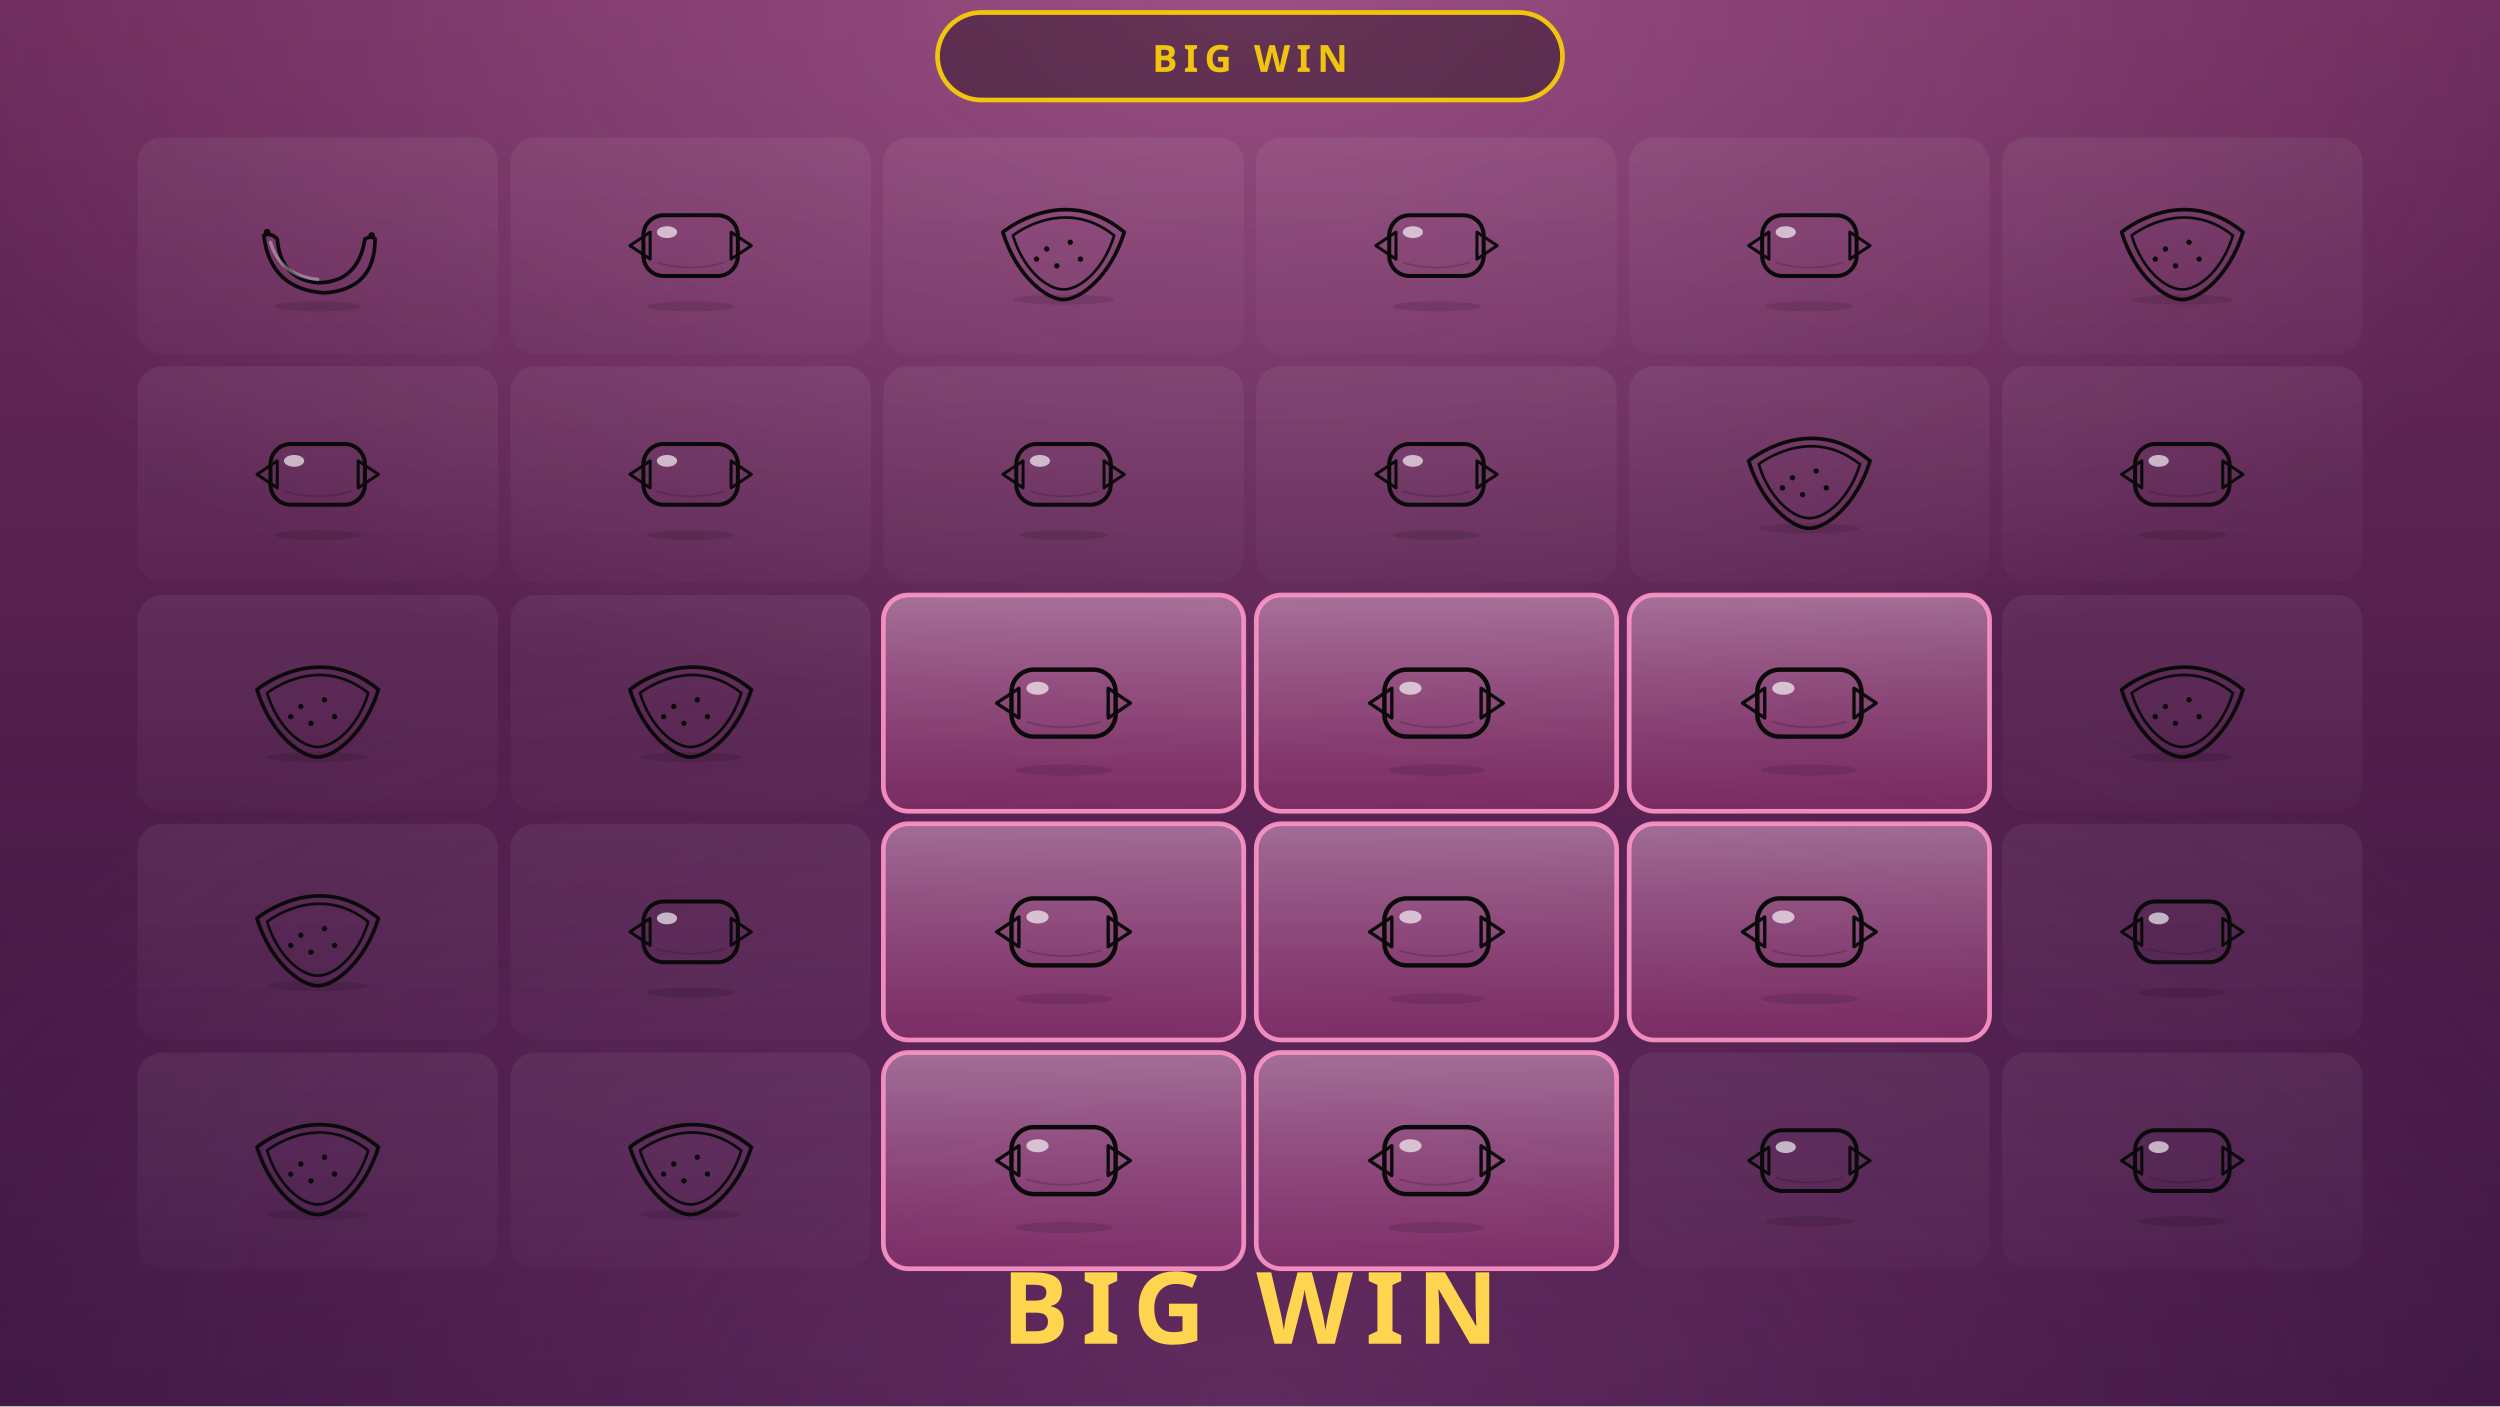
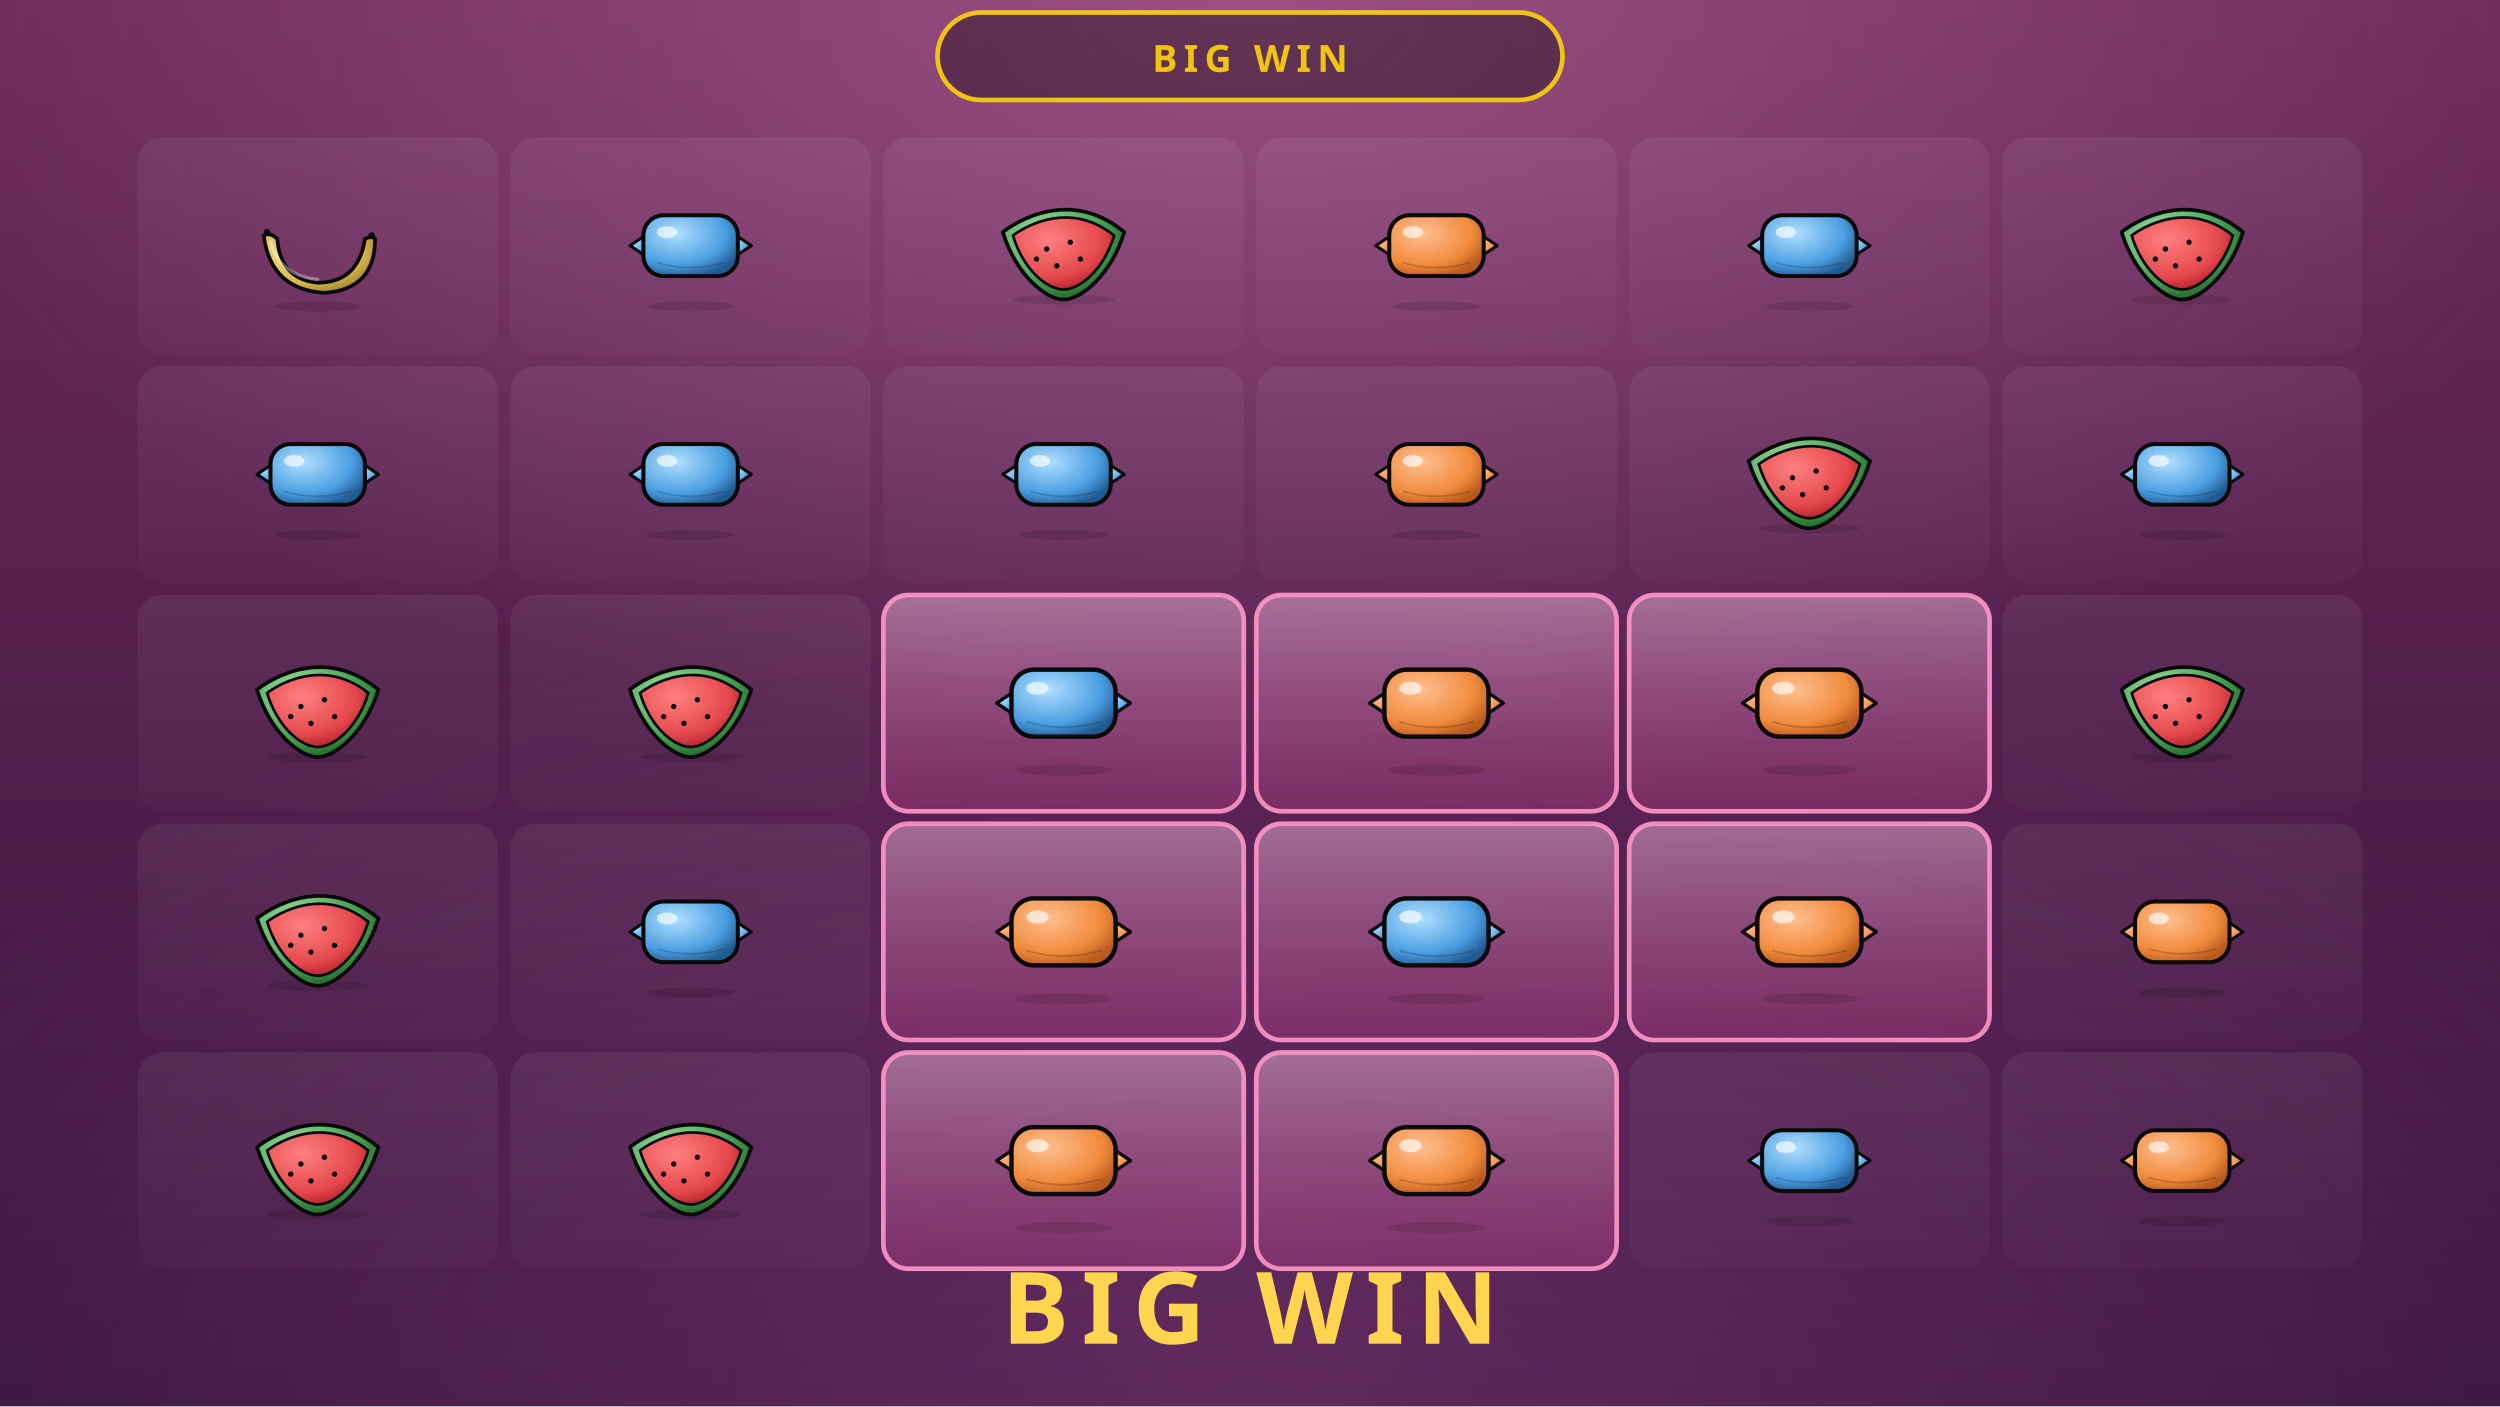
<svg xmlns="http://www.w3.org/2000/svg" viewBox="0 0 800 450" preserveAspectRatio="xMidYMid slice">
  <defs>
+     <radialGradient id="sw-blue" cx="35%" cy="30%" r="75%">
+       <stop offset="0%" stop-color="#b0e0ff" />
+       <stop offset="70%" stop-color="#4a9de0" />
+       <stop offset="100%" stop-color="#205a90" />
+     </radialGradient>
+     <radialGradient id="sw-green" cx="35%" cy="30%" r="75%">
+       <stop offset="0%" stop-color="#a8eaa8" />
+       <stop offset="70%" stop-color="#3f9a4a" />
+       <stop offset="100%" stop-color="#1f6028" />
+     </radialGradient>
+     <radialGradient id="sw-purple" cx="35%" cy="30%" r="75%">
+       <stop offset="0%" stop-color="#d8b0f0" />
+       <stop offset="70%" stop-color="#9060c0" />
+       <stop offset="100%" stop-color="#5a3080" />
+     </radialGradient>
+     <radialGradient id="sw-red" cx="35%" cy="30%" r="75%">
+       <stop offset="0%" stop-color="#ff9090" />
+       <stop offset="70%" stop-color="#e5484d" />
+       <stop offset="100%" stop-color="#a01828" />
+     </radialGradient>
+     <radialGradient id="sw-orange" cx="35%" cy="30%" r="75%">
+       <stop offset="0%" stop-color="#ffc090" />
+       <stop offset="70%" stop-color="#f08a3c" />
+       <stop offset="100%" stop-color="#b85a1c" />
+     </radialGradient>
+     <radialGradient id="sw-yellow" cx="35%" cy="30%" r="75%">
+       <stop offset="0%" stop-color="#fff2a0" />
+       <stop offset="70%" stop-color="#f0c33e" />
+       <stop offset="100%" stop-color="#a07020" />
+     </radialGradient>
+     <radialGradient id="sw-banana" cx="35%" cy="30%" r="75%">
+       <stop offset="0%" stop-color="#f0e8a0" />
+       <stop offset="70%" stop-color="#d8b84a" />
+       <stop offset="100%" stop-color="#a08030" />
+     </radialGradient>
+     <radialGradient id="sw-grape" cx="35%" cy="30%" r="75%">
+       <stop offset="0%" stop-color="#b088e0" />
+       <stop offset="70%" stop-color="#7a4aa8" />
+       <stop offset="100%" stop-color="#522e80" />
+     </radialGradient>
+     <radialGradient id="sw-watermelon" cx="35%" cy="30%" r="75%">
+       <stop offset="0%" stop-color="#ff8080" />
+       <stop offset="70%" stop-color="#e5484d" />
+       <stop offset="100%" stop-color="#b02028" />
+     </radialGradient>
+     <radialGradient id="sw-apple" cx="35%" cy="30%" r="75%">
+       <stop offset="0%" stop-color="#ff7878" />
+       <stop offset="70%" stop-color="#d03838" />
+       <stop offset="100%" stop-color="#901818" />
+     </radialGradient>
+     <radialGradient id="sw-plum" cx="35%" cy="30%" r="75%">
+       <stop offset="0%" stop-color="#c890d8" />
+       <stop offset="70%" stop-color="#8a4898" />
+       <stop offset="100%" stop-color="#5a2868" />
+     </radialGradient>
+     <linearGradient id="sw-lolli" x1="0" y1="0" x2="1" y2="1">
+       <stop offset="0%" stop-color="#ff9ed8" />
+       <stop offset="50%" stop-color="#c870b8" />
+       <stop offset="100%" stop-color="#7a2870" />
+     </linearGradient>
    <linearGradient id="cellbg" x1="0" y1="0" x2="0" y2="1">
      <stop offset="0" stop-color="#fff" stop-opacity=".06" />
      <stop offset="1" stop-color="#fff" stop-opacity=".02" />
    </linearGradient>
    <linearGradient id="hlbg" x1="0" y1="0" x2="0" y2="1">
      <stop offset="0" stop-color="#ffc8eb" stop-opacity=".4" />
      <stop offset="1" stop-color="#d63b8a" stop-opacity=".25" />
    </linearGradient>
    <radialGradient id="st1" cx="50%" cy="0%" r="55%">
      <stop offset="0" stop-color="#ffa0dc" stop-opacity=".32" />
      <stop offset="1" stop-color="#ffa0dc" stop-opacity="0" />
    </radialGradient>
    <radialGradient id="st2" cx="50%" cy="100%" r="60%">
      <stop offset="0" stop-color="#e678c8" stop-opacity=".22" />
      <stop offset="1" stop-color="#e678c8" stop-opacity="0" />
    </radialGradient>
    <linearGradient id="stbg" x1="0" y1="0" x2="0" y2="1">
      <stop offset="0" stop-color="#6b2a5a" />
      <stop offset="1" stop-color="#3a1440" />
    </linearGradient>
  </defs>
  <rect width="800" height="450" fill="url(#stbg)" />
  <rect width="800" height="450" fill="url(#st1)" />
  <rect width="800" height="450" fill="url(#st2)" />
  <rect x="44" y="44" width="115.333" height="69.2" rx="8" fill="url(#cellbg)" />
  <svg x="74.679" y="51.612" width="53.976" height="53.976" viewBox="0 0 100 100">
    <ellipse cx="50" cy="86" rx="26" ry="3" fill="#000" opacity=".12" />
    <path d="M18 44 Q22 76 54 78 Q84 76 84 46 Q82 44 78 46 Q74 72 50 72 Q28 70 26 46 Q22 42 18 44 Z" fill="url(#sw-banana)" stroke="#0a0a0a" stroke-width="2.2" stroke-linejoin="round" />
    <path d="M22 48 Q28 68 50 70" stroke="#fff" stroke-width="2" fill="none" opacity=".35" stroke-linecap="round" />
    <circle cx="20" cy="42" r="2" fill="#0a0a0a" />
    <circle cx="82" cy="44" r="2" fill="#0a0a0a" />
  </svg>
  <rect x="163.333" y="44" width="115.333" height="69.2" rx="8" fill="url(#cellbg)" />
  <svg x="194.012" y="51.612" width="53.976" height="53.976" viewBox="0 0 100 100">
    <ellipse cx="50" cy="86" rx="26" ry="3" fill="#000" opacity=".12" />
    <path d="M14 50 L26 42 L26 58 Z" fill="url(#sw-blue)" stroke="#0a0a0a" stroke-width="1.8" stroke-linejoin="round" />
    <path d="M86 50 L74 42 L74 58 Z" fill="url(#sw-blue)" stroke="#0a0a0a" stroke-width="1.8" stroke-linejoin="round" />
    <rect x="22" y="32" width="56" height="36" rx="12" fill="url(#sw-blue)" stroke="#0a0a0a" stroke-width="2.4" />
    <ellipse cx="36" cy="42" rx="6" ry="3.5" fill="#fff" opacity="0.65" />
    <path d="M30 60 Q50 66 70 60" stroke="#0a0a0a" stroke-width="1" fill="none" opacity=".2" />
  </svg>
  <rect x="282.667" y="44" width="115.333" height="69.2" rx="8" fill="url(#cellbg)" />
  <svg x="313.345" y="51.612" width="53.976" height="53.976" viewBox="0 0 100 100">
    <ellipse cx="50" cy="82" rx="30" ry="3" fill="#000" opacity=".12" />
    <path d="M14 42 C14 42 50 12 86 42 C78 68 60 82 50 82 C40 82 22 68 14 42 Z" fill="url(#sw-green)" stroke="#0a0a0a" stroke-width="2.2" stroke-linejoin="round" />
    <path d="M20 44 C20 44 50 20 80 44 C74 64 60 76 50 76 C40 76 26 64 20 44 Z" fill="url(#sw-watermelon)" stroke="#0a0a0a" stroke-width="1.6" />
    <circle cx="40" cy="52" r="1.6" fill="#0a0a0a" />
    <circle cx="54" cy="48" r="1.6" fill="#0a0a0a" />
    <circle cx="60" cy="58" r="1.6" fill="#0a0a0a" />
    <circle cx="46" cy="62" r="1.6" fill="#0a0a0a" />
    <circle cx="34" cy="58" r="1.6" fill="#0a0a0a" />
  </svg>
  <rect x="402" y="44" width="115.333" height="69.2" rx="8" fill="url(#cellbg)" />
  <svg x="432.679" y="51.612" width="53.976" height="53.976" viewBox="0 0 100 100">
    <ellipse cx="50" cy="86" rx="26" ry="3" fill="#000" opacity=".12" />
    <path d="M14 50 L26 42 L26 58 Z" fill="url(#sw-orange)" stroke="#0a0a0a" stroke-width="1.8" stroke-linejoin="round" />
    <path d="M86 50 L74 42 L74 58 Z" fill="url(#sw-orange)" stroke="#0a0a0a" stroke-width="1.8" stroke-linejoin="round" />
    <rect x="22" y="32" width="56" height="36" rx="12" fill="url(#sw-orange)" stroke="#0a0a0a" stroke-width="2.4" />
    <ellipse cx="36" cy="42" rx="6" ry="3.5" fill="#fff" opacity="0.65" />
    <path d="M30 60 Q50 66 70 60" stroke="#0a0a0a" stroke-width="1" fill="none" opacity=".2" />
  </svg>
  <rect x="521.333" y="44" width="115.333" height="69.2" rx="8" fill="url(#cellbg)" />
  <svg x="552.012" y="51.612" width="53.976" height="53.976" viewBox="0 0 100 100">
    <ellipse cx="50" cy="86" rx="26" ry="3" fill="#000" opacity=".12" />
    <path d="M14 50 L26 42 L26 58 Z" fill="url(#sw-blue)" stroke="#0a0a0a" stroke-width="1.8" stroke-linejoin="round" />
    <path d="M86 50 L74 42 L74 58 Z" fill="url(#sw-blue)" stroke="#0a0a0a" stroke-width="1.8" stroke-linejoin="round" />
    <rect x="22" y="32" width="56" height="36" rx="12" fill="url(#sw-blue)" stroke="#0a0a0a" stroke-width="2.4" />
    <ellipse cx="36" cy="42" rx="6" ry="3.5" fill="#fff" opacity="0.65" />
    <path d="M30 60 Q50 66 70 60" stroke="#0a0a0a" stroke-width="1" fill="none" opacity=".2" />
  </svg>
  <rect x="640.667" y="44" width="115.333" height="69.2" rx="8" fill="url(#cellbg)" />
  <svg x="671.345" y="51.612" width="53.976" height="53.976" viewBox="0 0 100 100">
    <ellipse cx="50" cy="82" rx="30" ry="3" fill="#000" opacity=".12" />
    <path d="M14 42 C14 42 50 12 86 42 C78 68 60 82 50 82 C40 82 22 68 14 42 Z" fill="url(#sw-green)" stroke="#0a0a0a" stroke-width="2.2" stroke-linejoin="round" />
    <path d="M20 44 C20 44 50 20 80 44 C74 64 60 76 50 76 C40 76 26 64 20 44 Z" fill="url(#sw-watermelon)" stroke="#0a0a0a" stroke-width="1.6" />
    <circle cx="40" cy="52" r="1.6" fill="#0a0a0a" />
    <circle cx="54" cy="48" r="1.6" fill="#0a0a0a" />
    <circle cx="60" cy="58" r="1.6" fill="#0a0a0a" />
    <circle cx="46" cy="62" r="1.6" fill="#0a0a0a" />
    <circle cx="34" cy="58" r="1.6" fill="#0a0a0a" />
  </svg>
  <rect x="44" y="117.2" width="115.333" height="69.2" rx="8" fill="url(#cellbg)" />
  <svg x="74.679" y="124.812" width="53.976" height="53.976" viewBox="0 0 100 100">
    <ellipse cx="50" cy="86" rx="26" ry="3" fill="#000" opacity=".12" />
    <path d="M14 50 L26 42 L26 58 Z" fill="url(#sw-blue)" stroke="#0a0a0a" stroke-width="1.8" stroke-linejoin="round" />
    <path d="M86 50 L74 42 L74 58 Z" fill="url(#sw-blue)" stroke="#0a0a0a" stroke-width="1.8" stroke-linejoin="round" />
    <rect x="22" y="32" width="56" height="36" rx="12" fill="url(#sw-blue)" stroke="#0a0a0a" stroke-width="2.4" />
    <ellipse cx="36" cy="42" rx="6" ry="3.5" fill="#fff" opacity="0.65" />
    <path d="M30 60 Q50 66 70 60" stroke="#0a0a0a" stroke-width="1" fill="none" opacity=".2" />
  </svg>
  <rect x="163.333" y="117.2" width="115.333" height="69.2" rx="8" fill="url(#cellbg)" />
  <svg x="194.012" y="124.812" width="53.976" height="53.976" viewBox="0 0 100 100">
    <ellipse cx="50" cy="86" rx="26" ry="3" fill="#000" opacity=".12" />
    <path d="M14 50 L26 42 L26 58 Z" fill="url(#sw-blue)" stroke="#0a0a0a" stroke-width="1.8" stroke-linejoin="round" />
    <path d="M86 50 L74 42 L74 58 Z" fill="url(#sw-blue)" stroke="#0a0a0a" stroke-width="1.8" stroke-linejoin="round" />
    <rect x="22" y="32" width="56" height="36" rx="12" fill="url(#sw-blue)" stroke="#0a0a0a" stroke-width="2.4" />
    <ellipse cx="36" cy="42" rx="6" ry="3.5" fill="#fff" opacity="0.65" />
    <path d="M30 60 Q50 66 70 60" stroke="#0a0a0a" stroke-width="1" fill="none" opacity=".2" />
  </svg>
  <rect x="282.667" y="117.2" width="115.333" height="69.2" rx="8" fill="url(#cellbg)" />
  <svg x="313.345" y="124.812" width="53.976" height="53.976" viewBox="0 0 100 100">
    <ellipse cx="50" cy="86" rx="26" ry="3" fill="#000" opacity=".12" />
    <path d="M14 50 L26 42 L26 58 Z" fill="url(#sw-blue)" stroke="#0a0a0a" stroke-width="1.8" stroke-linejoin="round" />
    <path d="M86 50 L74 42 L74 58 Z" fill="url(#sw-blue)" stroke="#0a0a0a" stroke-width="1.8" stroke-linejoin="round" />
    <rect x="22" y="32" width="56" height="36" rx="12" fill="url(#sw-blue)" stroke="#0a0a0a" stroke-width="2.4" />
    <ellipse cx="36" cy="42" rx="6" ry="3.5" fill="#fff" opacity="0.65" />
    <path d="M30 60 Q50 66 70 60" stroke="#0a0a0a" stroke-width="1" fill="none" opacity=".2" />
  </svg>
  <rect x="402" y="117.2" width="115.333" height="69.2" rx="8" fill="url(#cellbg)" />
  <svg x="432.679" y="124.812" width="53.976" height="53.976" viewBox="0 0 100 100">
    <ellipse cx="50" cy="86" rx="26" ry="3" fill="#000" opacity=".12" />
    <path d="M14 50 L26 42 L26 58 Z" fill="url(#sw-orange)" stroke="#0a0a0a" stroke-width="1.8" stroke-linejoin="round" />
    <path d="M86 50 L74 42 L74 58 Z" fill="url(#sw-orange)" stroke="#0a0a0a" stroke-width="1.8" stroke-linejoin="round" />
    <rect x="22" y="32" width="56" height="36" rx="12" fill="url(#sw-orange)" stroke="#0a0a0a" stroke-width="2.4" />
    <ellipse cx="36" cy="42" rx="6" ry="3.5" fill="#fff" opacity="0.65" />
    <path d="M30 60 Q50 66 70 60" stroke="#0a0a0a" stroke-width="1" fill="none" opacity=".2" />
  </svg>
  <rect x="521.333" y="117.2" width="115.333" height="69.2" rx="8" fill="url(#cellbg)" />
  <svg x="552.012" y="124.812" width="53.976" height="53.976" viewBox="0 0 100 100">
    <ellipse cx="50" cy="82" rx="30" ry="3" fill="#000" opacity=".12" />
    <path d="M14 42 C14 42 50 12 86 42 C78 68 60 82 50 82 C40 82 22 68 14 42 Z" fill="url(#sw-green)" stroke="#0a0a0a" stroke-width="2.2" stroke-linejoin="round" />
    <path d="M20 44 C20 44 50 20 80 44 C74 64 60 76 50 76 C40 76 26 64 20 44 Z" fill="url(#sw-watermelon)" stroke="#0a0a0a" stroke-width="1.6" />
    <circle cx="40" cy="52" r="1.6" fill="#0a0a0a" />
    <circle cx="54" cy="48" r="1.6" fill="#0a0a0a" />
    <circle cx="60" cy="58" r="1.6" fill="#0a0a0a" />
    <circle cx="46" cy="62" r="1.6" fill="#0a0a0a" />
    <circle cx="34" cy="58" r="1.6" fill="#0a0a0a" />
  </svg>
  <rect x="640.667" y="117.2" width="115.333" height="69.2" rx="8" fill="url(#cellbg)" />
  <svg x="671.345" y="124.812" width="53.976" height="53.976" viewBox="0 0 100 100">
    <ellipse cx="50" cy="86" rx="26" ry="3" fill="#000" opacity=".12" />
    <path d="M14 50 L26 42 L26 58 Z" fill="url(#sw-blue)" stroke="#0a0a0a" stroke-width="1.8" stroke-linejoin="round" />
    <path d="M86 50 L74 42 L74 58 Z" fill="url(#sw-blue)" stroke="#0a0a0a" stroke-width="1.8" stroke-linejoin="round" />
    <rect x="22" y="32" width="56" height="36" rx="12" fill="url(#sw-blue)" stroke="#0a0a0a" stroke-width="2.4" />
    <ellipse cx="36" cy="42" rx="6" ry="3.5" fill="#fff" opacity="0.65" />
    <path d="M30 60 Q50 66 70 60" stroke="#0a0a0a" stroke-width="1" fill="none" opacity=".2" />
  </svg>
  <rect x="44" y="190.4" width="115.333" height="69.2" rx="8" fill="url(#cellbg)" />
  <svg x="74.679" y="198.012" width="53.976" height="53.976" viewBox="0 0 100 100">
    <ellipse cx="50" cy="82" rx="30" ry="3" fill="#000" opacity=".12" />
    <path d="M14 42 C14 42 50 12 86 42 C78 68 60 82 50 82 C40 82 22 68 14 42 Z" fill="url(#sw-green)" stroke="#0a0a0a" stroke-width="2.2" stroke-linejoin="round" />
    <path d="M20 44 C20 44 50 20 80 44 C74 64 60 76 50 76 C40 76 26 64 20 44 Z" fill="url(#sw-watermelon)" stroke="#0a0a0a" stroke-width="1.6" />
    <circle cx="40" cy="52" r="1.6" fill="#0a0a0a" />
    <circle cx="54" cy="48" r="1.6" fill="#0a0a0a" />
    <circle cx="60" cy="58" r="1.6" fill="#0a0a0a" />
    <circle cx="46" cy="62" r="1.6" fill="#0a0a0a" />
    <circle cx="34" cy="58" r="1.6" fill="#0a0a0a" />
  </svg>
  <rect x="163.333" y="190.4" width="115.333" height="69.2" rx="8" fill="url(#cellbg)" />
  <svg x="194.012" y="198.012" width="53.976" height="53.976" viewBox="0 0 100 100">
    <ellipse cx="50" cy="82" rx="30" ry="3" fill="#000" opacity=".12" />
    <path d="M14 42 C14 42 50 12 86 42 C78 68 60 82 50 82 C40 82 22 68 14 42 Z" fill="url(#sw-green)" stroke="#0a0a0a" stroke-width="2.2" stroke-linejoin="round" />
    <path d="M20 44 C20 44 50 20 80 44 C74 64 60 76 50 76 C40 76 26 64 20 44 Z" fill="url(#sw-watermelon)" stroke="#0a0a0a" stroke-width="1.6" />
    <circle cx="40" cy="52" r="1.6" fill="#0a0a0a" />
    <circle cx="54" cy="48" r="1.6" fill="#0a0a0a" />
    <circle cx="60" cy="58" r="1.6" fill="#0a0a0a" />
    <circle cx="46" cy="62" r="1.6" fill="#0a0a0a" />
    <circle cx="34" cy="58" r="1.6" fill="#0a0a0a" />
  </svg>
  <rect x="282.667" y="190.4" width="115.333" height="69.2" rx="8" fill="url(#cellbg)" />
  <rect x="282.667" y="190.4" width="115.333" height="69.2" rx="8" fill="url(#hlbg)" stroke="rgba(255,150,200,.9)" stroke-width="1.5" />
  <svg x="310.577" y="195.244" width="59.512" height="59.512" viewBox="0 0 100 100">
    <ellipse cx="50" cy="86" rx="26" ry="3" fill="#000" opacity=".12" />
    <path d="M14 50 L26 42 L26 58 Z" fill="url(#sw-blue)" stroke="#0a0a0a" stroke-width="1.8" stroke-linejoin="round" />
    <path d="M86 50 L74 42 L74 58 Z" fill="url(#sw-blue)" stroke="#0a0a0a" stroke-width="1.8" stroke-linejoin="round" />
    <rect x="22" y="32" width="56" height="36" rx="12" fill="url(#sw-blue)" stroke="#0a0a0a" stroke-width="2.4" />
    <ellipse cx="36" cy="42" rx="6" ry="3.5" fill="#fff" opacity="0.65" />
    <path d="M30 60 Q50 66 70 60" stroke="#0a0a0a" stroke-width="1" fill="none" opacity=".2" />
  </svg>
  <rect x="402" y="190.4" width="115.333" height="69.2" rx="8" fill="url(#cellbg)" />
  <rect x="402" y="190.4" width="115.333" height="69.2" rx="8" fill="url(#hlbg)" stroke="rgba(255,150,200,.9)" stroke-width="1.5" />
  <svg x="429.911" y="195.244" width="59.512" height="59.512" viewBox="0 0 100 100">
    <ellipse cx="50" cy="86" rx="26" ry="3" fill="#000" opacity=".12" />
    <path d="M14 50 L26 42 L26 58 Z" fill="url(#sw-orange)" stroke="#0a0a0a" stroke-width="1.8" stroke-linejoin="round" />
    <path d="M86 50 L74 42 L74 58 Z" fill="url(#sw-orange)" stroke="#0a0a0a" stroke-width="1.8" stroke-linejoin="round" />
    <rect x="22" y="32" width="56" height="36" rx="12" fill="url(#sw-orange)" stroke="#0a0a0a" stroke-width="2.4" />
    <ellipse cx="36" cy="42" rx="6" ry="3.5" fill="#fff" opacity="0.65" />
    <path d="M30 60 Q50 66 70 60" stroke="#0a0a0a" stroke-width="1" fill="none" opacity=".2" />
  </svg>
  <rect x="521.333" y="190.4" width="115.333" height="69.2" rx="8" fill="url(#cellbg)" />
  <rect x="521.333" y="190.4" width="115.333" height="69.2" rx="8" fill="url(#hlbg)" stroke="rgba(255,150,200,.9)" stroke-width="1.5" />
  <svg x="549.244" y="195.244" width="59.512" height="59.512" viewBox="0 0 100 100">
    <ellipse cx="50" cy="86" rx="26" ry="3" fill="#000" opacity=".12" />
    <path d="M14 50 L26 42 L26 58 Z" fill="url(#sw-orange)" stroke="#0a0a0a" stroke-width="1.8" stroke-linejoin="round" />
    <path d="M86 50 L74 42 L74 58 Z" fill="url(#sw-orange)" stroke="#0a0a0a" stroke-width="1.8" stroke-linejoin="round" />
    <rect x="22" y="32" width="56" height="36" rx="12" fill="url(#sw-orange)" stroke="#0a0a0a" stroke-width="2.4" />
    <ellipse cx="36" cy="42" rx="6" ry="3.5" fill="#fff" opacity="0.65" />
    <path d="M30 60 Q50 66 70 60" stroke="#0a0a0a" stroke-width="1" fill="none" opacity=".2" />
  </svg>
  <rect x="640.667" y="190.4" width="115.333" height="69.2" rx="8" fill="url(#cellbg)" />
  <svg x="671.345" y="198.012" width="53.976" height="53.976" viewBox="0 0 100 100">
    <ellipse cx="50" cy="82" rx="30" ry="3" fill="#000" opacity=".12" />
    <path d="M14 42 C14 42 50 12 86 42 C78 68 60 82 50 82 C40 82 22 68 14 42 Z" fill="url(#sw-green)" stroke="#0a0a0a" stroke-width="2.2" stroke-linejoin="round" />
    <path d="M20 44 C20 44 50 20 80 44 C74 64 60 76 50 76 C40 76 26 64 20 44 Z" fill="url(#sw-watermelon)" stroke="#0a0a0a" stroke-width="1.6" />
    <circle cx="40" cy="52" r="1.6" fill="#0a0a0a" />
    <circle cx="54" cy="48" r="1.6" fill="#0a0a0a" />
    <circle cx="60" cy="58" r="1.6" fill="#0a0a0a" />
    <circle cx="46" cy="62" r="1.6" fill="#0a0a0a" />
    <circle cx="34" cy="58" r="1.6" fill="#0a0a0a" />
  </svg>
  <rect x="44" y="263.6" width="115.333" height="69.2" rx="8" fill="url(#cellbg)" />
  <svg x="74.679" y="271.212" width="53.976" height="53.976" viewBox="0 0 100 100">
    <ellipse cx="50" cy="82" rx="30" ry="3" fill="#000" opacity=".12" />
    <path d="M14 42 C14 42 50 12 86 42 C78 68 60 82 50 82 C40 82 22 68 14 42 Z" fill="url(#sw-green)" stroke="#0a0a0a" stroke-width="2.2" stroke-linejoin="round" />
    <path d="M20 44 C20 44 50 20 80 44 C74 64 60 76 50 76 C40 76 26 64 20 44 Z" fill="url(#sw-watermelon)" stroke="#0a0a0a" stroke-width="1.6" />
    <circle cx="40" cy="52" r="1.6" fill="#0a0a0a" />
    <circle cx="54" cy="48" r="1.6" fill="#0a0a0a" />
    <circle cx="60" cy="58" r="1.6" fill="#0a0a0a" />
    <circle cx="46" cy="62" r="1.6" fill="#0a0a0a" />
    <circle cx="34" cy="58" r="1.6" fill="#0a0a0a" />
  </svg>
  <rect x="163.333" y="263.6" width="115.333" height="69.2" rx="8" fill="url(#cellbg)" />
  <svg x="194.012" y="271.212" width="53.976" height="53.976" viewBox="0 0 100 100">
    <ellipse cx="50" cy="86" rx="26" ry="3" fill="#000" opacity=".12" />
    <path d="M14 50 L26 42 L26 58 Z" fill="url(#sw-blue)" stroke="#0a0a0a" stroke-width="1.8" stroke-linejoin="round" />
    <path d="M86 50 L74 42 L74 58 Z" fill="url(#sw-blue)" stroke="#0a0a0a" stroke-width="1.8" stroke-linejoin="round" />
    <rect x="22" y="32" width="56" height="36" rx="12" fill="url(#sw-blue)" stroke="#0a0a0a" stroke-width="2.4" />
    <ellipse cx="36" cy="42" rx="6" ry="3.5" fill="#fff" opacity="0.65" />
    <path d="M30 60 Q50 66 70 60" stroke="#0a0a0a" stroke-width="1" fill="none" opacity=".2" />
  </svg>
  <rect x="282.667" y="263.6" width="115.333" height="69.2" rx="8" fill="url(#cellbg)" />
  <rect x="282.667" y="263.6" width="115.333" height="69.2" rx="8" fill="url(#hlbg)" stroke="rgba(255,150,200,.9)" stroke-width="1.5" />
  <svg x="310.577" y="268.444" width="59.512" height="59.512" viewBox="0 0 100 100">
    <ellipse cx="50" cy="86" rx="26" ry="3" fill="#000" opacity=".12" />
    <path d="M14 50 L26 42 L26 58 Z" fill="url(#sw-orange)" stroke="#0a0a0a" stroke-width="1.8" stroke-linejoin="round" />
    <path d="M86 50 L74 42 L74 58 Z" fill="url(#sw-orange)" stroke="#0a0a0a" stroke-width="1.8" stroke-linejoin="round" />
    <rect x="22" y="32" width="56" height="36" rx="12" fill="url(#sw-orange)" stroke="#0a0a0a" stroke-width="2.4" />
    <ellipse cx="36" cy="42" rx="6" ry="3.5" fill="#fff" opacity="0.65" />
    <path d="M30 60 Q50 66 70 60" stroke="#0a0a0a" stroke-width="1" fill="none" opacity=".2" />
  </svg>
  <rect x="402" y="263.6" width="115.333" height="69.2" rx="8" fill="url(#cellbg)" />
  <rect x="402" y="263.6" width="115.333" height="69.2" rx="8" fill="url(#hlbg)" stroke="rgba(255,150,200,.9)" stroke-width="1.5" />
  <svg x="429.911" y="268.444" width="59.512" height="59.512" viewBox="0 0 100 100">
    <ellipse cx="50" cy="86" rx="26" ry="3" fill="#000" opacity=".12" />
    <path d="M14 50 L26 42 L26 58 Z" fill="url(#sw-blue)" stroke="#0a0a0a" stroke-width="1.8" stroke-linejoin="round" />
    <path d="M86 50 L74 42 L74 58 Z" fill="url(#sw-blue)" stroke="#0a0a0a" stroke-width="1.8" stroke-linejoin="round" />
    <rect x="22" y="32" width="56" height="36" rx="12" fill="url(#sw-blue)" stroke="#0a0a0a" stroke-width="2.4" />
    <ellipse cx="36" cy="42" rx="6" ry="3.5" fill="#fff" opacity="0.65" />
    <path d="M30 60 Q50 66 70 60" stroke="#0a0a0a" stroke-width="1" fill="none" opacity=".2" />
  </svg>
  <rect x="521.333" y="263.6" width="115.333" height="69.2" rx="8" fill="url(#cellbg)" />
  <rect x="521.333" y="263.6" width="115.333" height="69.2" rx="8" fill="url(#hlbg)" stroke="rgba(255,150,200,.9)" stroke-width="1.5" />
  <svg x="549.244" y="268.444" width="59.512" height="59.512" viewBox="0 0 100 100">
    <ellipse cx="50" cy="86" rx="26" ry="3" fill="#000" opacity=".12" />
    <path d="M14 50 L26 42 L26 58 Z" fill="url(#sw-orange)" stroke="#0a0a0a" stroke-width="1.8" stroke-linejoin="round" />
    <path d="M86 50 L74 42 L74 58 Z" fill="url(#sw-orange)" stroke="#0a0a0a" stroke-width="1.8" stroke-linejoin="round" />
    <rect x="22" y="32" width="56" height="36" rx="12" fill="url(#sw-orange)" stroke="#0a0a0a" stroke-width="2.4" />
    <ellipse cx="36" cy="42" rx="6" ry="3.5" fill="#fff" opacity="0.65" />
    <path d="M30 60 Q50 66 70 60" stroke="#0a0a0a" stroke-width="1" fill="none" opacity=".2" />
  </svg>
  <rect x="640.667" y="263.6" width="115.333" height="69.2" rx="8" fill="url(#cellbg)" />
  <svg x="671.345" y="271.212" width="53.976" height="53.976" viewBox="0 0 100 100">
    <ellipse cx="50" cy="86" rx="26" ry="3" fill="#000" opacity=".12" />
    <path d="M14 50 L26 42 L26 58 Z" fill="url(#sw-orange)" stroke="#0a0a0a" stroke-width="1.8" stroke-linejoin="round" />
    <path d="M86 50 L74 42 L74 58 Z" fill="url(#sw-orange)" stroke="#0a0a0a" stroke-width="1.8" stroke-linejoin="round" />
    <rect x="22" y="32" width="56" height="36" rx="12" fill="url(#sw-orange)" stroke="#0a0a0a" stroke-width="2.4" />
    <ellipse cx="36" cy="42" rx="6" ry="3.5" fill="#fff" opacity="0.65" />
    <path d="M30 60 Q50 66 70 60" stroke="#0a0a0a" stroke-width="1" fill="none" opacity=".2" />
  </svg>
  <rect x="44" y="336.8" width="115.333" height="69.2" rx="8" fill="url(#cellbg)" />
  <svg x="74.679" y="344.412" width="53.976" height="53.976" viewBox="0 0 100 100">
    <ellipse cx="50" cy="82" rx="30" ry="3" fill="#000" opacity=".12" />
    <path d="M14 42 C14 42 50 12 86 42 C78 68 60 82 50 82 C40 82 22 68 14 42 Z" fill="url(#sw-green)" stroke="#0a0a0a" stroke-width="2.2" stroke-linejoin="round" />
    <path d="M20 44 C20 44 50 20 80 44 C74 64 60 76 50 76 C40 76 26 64 20 44 Z" fill="url(#sw-watermelon)" stroke="#0a0a0a" stroke-width="1.6" />
    <circle cx="40" cy="52" r="1.6" fill="#0a0a0a" />
    <circle cx="54" cy="48" r="1.6" fill="#0a0a0a" />
    <circle cx="60" cy="58" r="1.6" fill="#0a0a0a" />
    <circle cx="46" cy="62" r="1.6" fill="#0a0a0a" />
    <circle cx="34" cy="58" r="1.6" fill="#0a0a0a" />
  </svg>
  <rect x="163.333" y="336.8" width="115.333" height="69.2" rx="8" fill="url(#cellbg)" />
  <svg x="194.012" y="344.412" width="53.976" height="53.976" viewBox="0 0 100 100">
    <ellipse cx="50" cy="82" rx="30" ry="3" fill="#000" opacity=".12" />
    <path d="M14 42 C14 42 50 12 86 42 C78 68 60 82 50 82 C40 82 22 68 14 42 Z" fill="url(#sw-green)" stroke="#0a0a0a" stroke-width="2.2" stroke-linejoin="round" />
    <path d="M20 44 C20 44 50 20 80 44 C74 64 60 76 50 76 C40 76 26 64 20 44 Z" fill="url(#sw-watermelon)" stroke="#0a0a0a" stroke-width="1.6" />
    <circle cx="40" cy="52" r="1.6" fill="#0a0a0a" />
    <circle cx="54" cy="48" r="1.6" fill="#0a0a0a" />
    <circle cx="60" cy="58" r="1.6" fill="#0a0a0a" />
    <circle cx="46" cy="62" r="1.6" fill="#0a0a0a" />
    <circle cx="34" cy="58" r="1.6" fill="#0a0a0a" />
  </svg>
  <rect x="282.667" y="336.8" width="115.333" height="69.2" rx="8" fill="url(#cellbg)" />
  <rect x="282.667" y="336.8" width="115.333" height="69.2" rx="8" fill="url(#hlbg)" stroke="rgba(255,150,200,.9)" stroke-width="1.5" />
  <svg x="310.577" y="341.644" width="59.512" height="59.512" viewBox="0 0 100 100">
    <ellipse cx="50" cy="86" rx="26" ry="3" fill="#000" opacity=".12" />
    <path d="M14 50 L26 42 L26 58 Z" fill="url(#sw-orange)" stroke="#0a0a0a" stroke-width="1.8" stroke-linejoin="round" />
    <path d="M86 50 L74 42 L74 58 Z" fill="url(#sw-orange)" stroke="#0a0a0a" stroke-width="1.8" stroke-linejoin="round" />
    <rect x="22" y="32" width="56" height="36" rx="12" fill="url(#sw-orange)" stroke="#0a0a0a" stroke-width="2.4" />
    <ellipse cx="36" cy="42" rx="6" ry="3.5" fill="#fff" opacity="0.65" />
    <path d="M30 60 Q50 66 70 60" stroke="#0a0a0a" stroke-width="1" fill="none" opacity=".2" />
  </svg>
  <rect x="402" y="336.8" width="115.333" height="69.2" rx="8" fill="url(#cellbg)" />
  <rect x="402" y="336.8" width="115.333" height="69.2" rx="8" fill="url(#hlbg)" stroke="rgba(255,150,200,.9)" stroke-width="1.5" />
  <svg x="429.911" y="341.644" width="59.512" height="59.512" viewBox="0 0 100 100">
    <ellipse cx="50" cy="86" rx="26" ry="3" fill="#000" opacity=".12" />
    <path d="M14 50 L26 42 L26 58 Z" fill="url(#sw-orange)" stroke="#0a0a0a" stroke-width="1.8" stroke-linejoin="round" />
    <path d="M86 50 L74 42 L74 58 Z" fill="url(#sw-orange)" stroke="#0a0a0a" stroke-width="1.8" stroke-linejoin="round" />
    <rect x="22" y="32" width="56" height="36" rx="12" fill="url(#sw-orange)" stroke="#0a0a0a" stroke-width="2.4" />
    <ellipse cx="36" cy="42" rx="6" ry="3.5" fill="#fff" opacity="0.65" />
    <path d="M30 60 Q50 66 70 60" stroke="#0a0a0a" stroke-width="1" fill="none" opacity=".2" />
  </svg>
  <rect x="521.333" y="336.8" width="115.333" height="69.2" rx="8" fill="url(#cellbg)" />
  <svg x="552.012" y="344.412" width="53.976" height="53.976" viewBox="0 0 100 100">
    <ellipse cx="50" cy="86" rx="26" ry="3" fill="#000" opacity=".12" />
    <path d="M14 50 L26 42 L26 58 Z" fill="url(#sw-blue)" stroke="#0a0a0a" stroke-width="1.8" stroke-linejoin="round" />
    <path d="M86 50 L74 42 L74 58 Z" fill="url(#sw-blue)" stroke="#0a0a0a" stroke-width="1.8" stroke-linejoin="round" />
    <rect x="22" y="32" width="56" height="36" rx="12" fill="url(#sw-blue)" stroke="#0a0a0a" stroke-width="2.4" />
    <ellipse cx="36" cy="42" rx="6" ry="3.5" fill="#fff" opacity="0.65" />
    <path d="M30 60 Q50 66 70 60" stroke="#0a0a0a" stroke-width="1" fill="none" opacity=".2" />
  </svg>
  <rect x="640.667" y="336.8" width="115.333" height="69.2" rx="8" fill="url(#cellbg)" />
  <svg x="671.345" y="344.412" width="53.976" height="53.976" viewBox="0 0 100 100">
    <ellipse cx="50" cy="86" rx="26" ry="3" fill="#000" opacity=".12" />
    <path d="M14 50 L26 42 L26 58 Z" fill="url(#sw-orange)" stroke="#0a0a0a" stroke-width="1.8" stroke-linejoin="round" />
    <path d="M86 50 L74 42 L74 58 Z" fill="url(#sw-orange)" stroke="#0a0a0a" stroke-width="1.8" stroke-linejoin="round" />
    <rect x="22" y="32" width="56" height="36" rx="12" fill="url(#sw-orange)" stroke="#0a0a0a" stroke-width="2.4" />
    <ellipse cx="36" cy="42" rx="6" ry="3.5" fill="#fff" opacity="0.65" />
    <path d="M30 60 Q50 66 70 60" stroke="#0a0a0a" stroke-width="1" fill="none" opacity=".2" />
  </svg>
  <rect x="300" y="4" width="200" height="28" rx="14" fill="rgba(0,0,0,.35)" stroke="#f1c40f" stroke-width="1.5" />
  <text x="400" y="23" text-anchor="middle" font-size="12" font-weight="700" fill="#f1c40f" font-family="system-ui,sans-serif" letter-spacing="2">BIG WIN</text>
  <text x="400" y="430" text-anchor="middle" font-size="32" font-weight="900" fill="#ffd54f" font-family="system-ui,sans-serif" letter-spacing="4">BIG WIN</text>
</svg>
